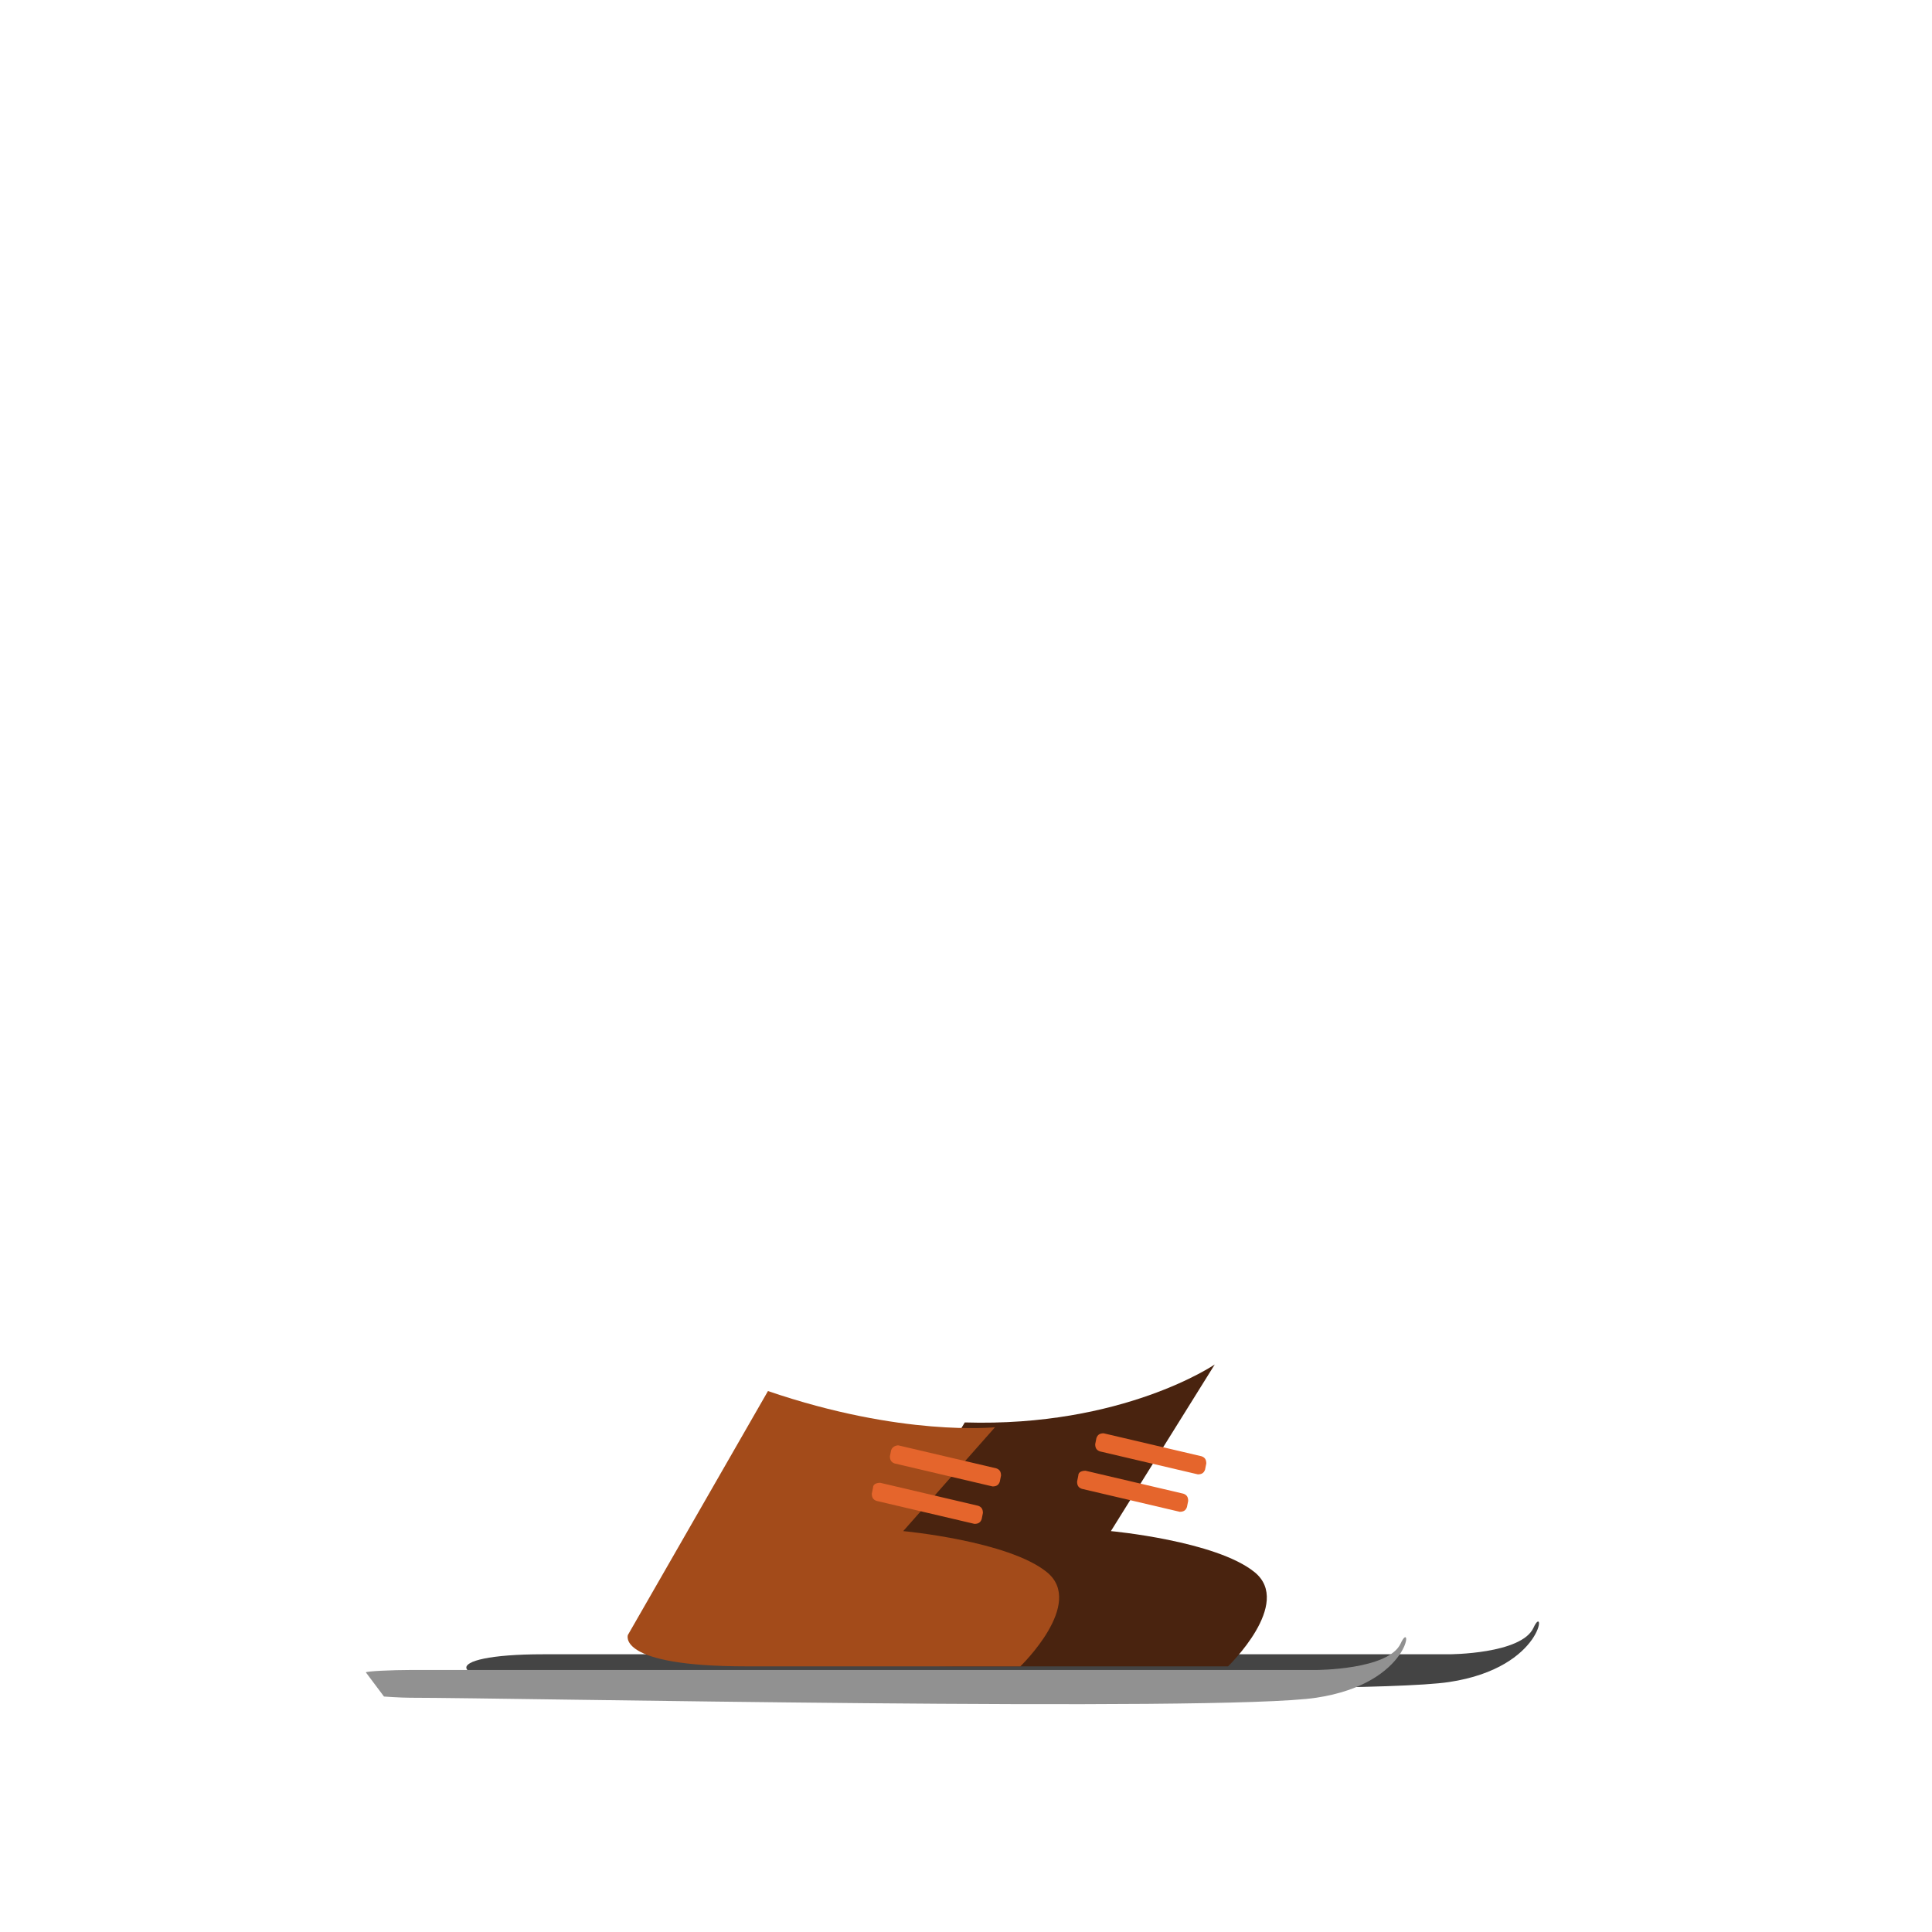
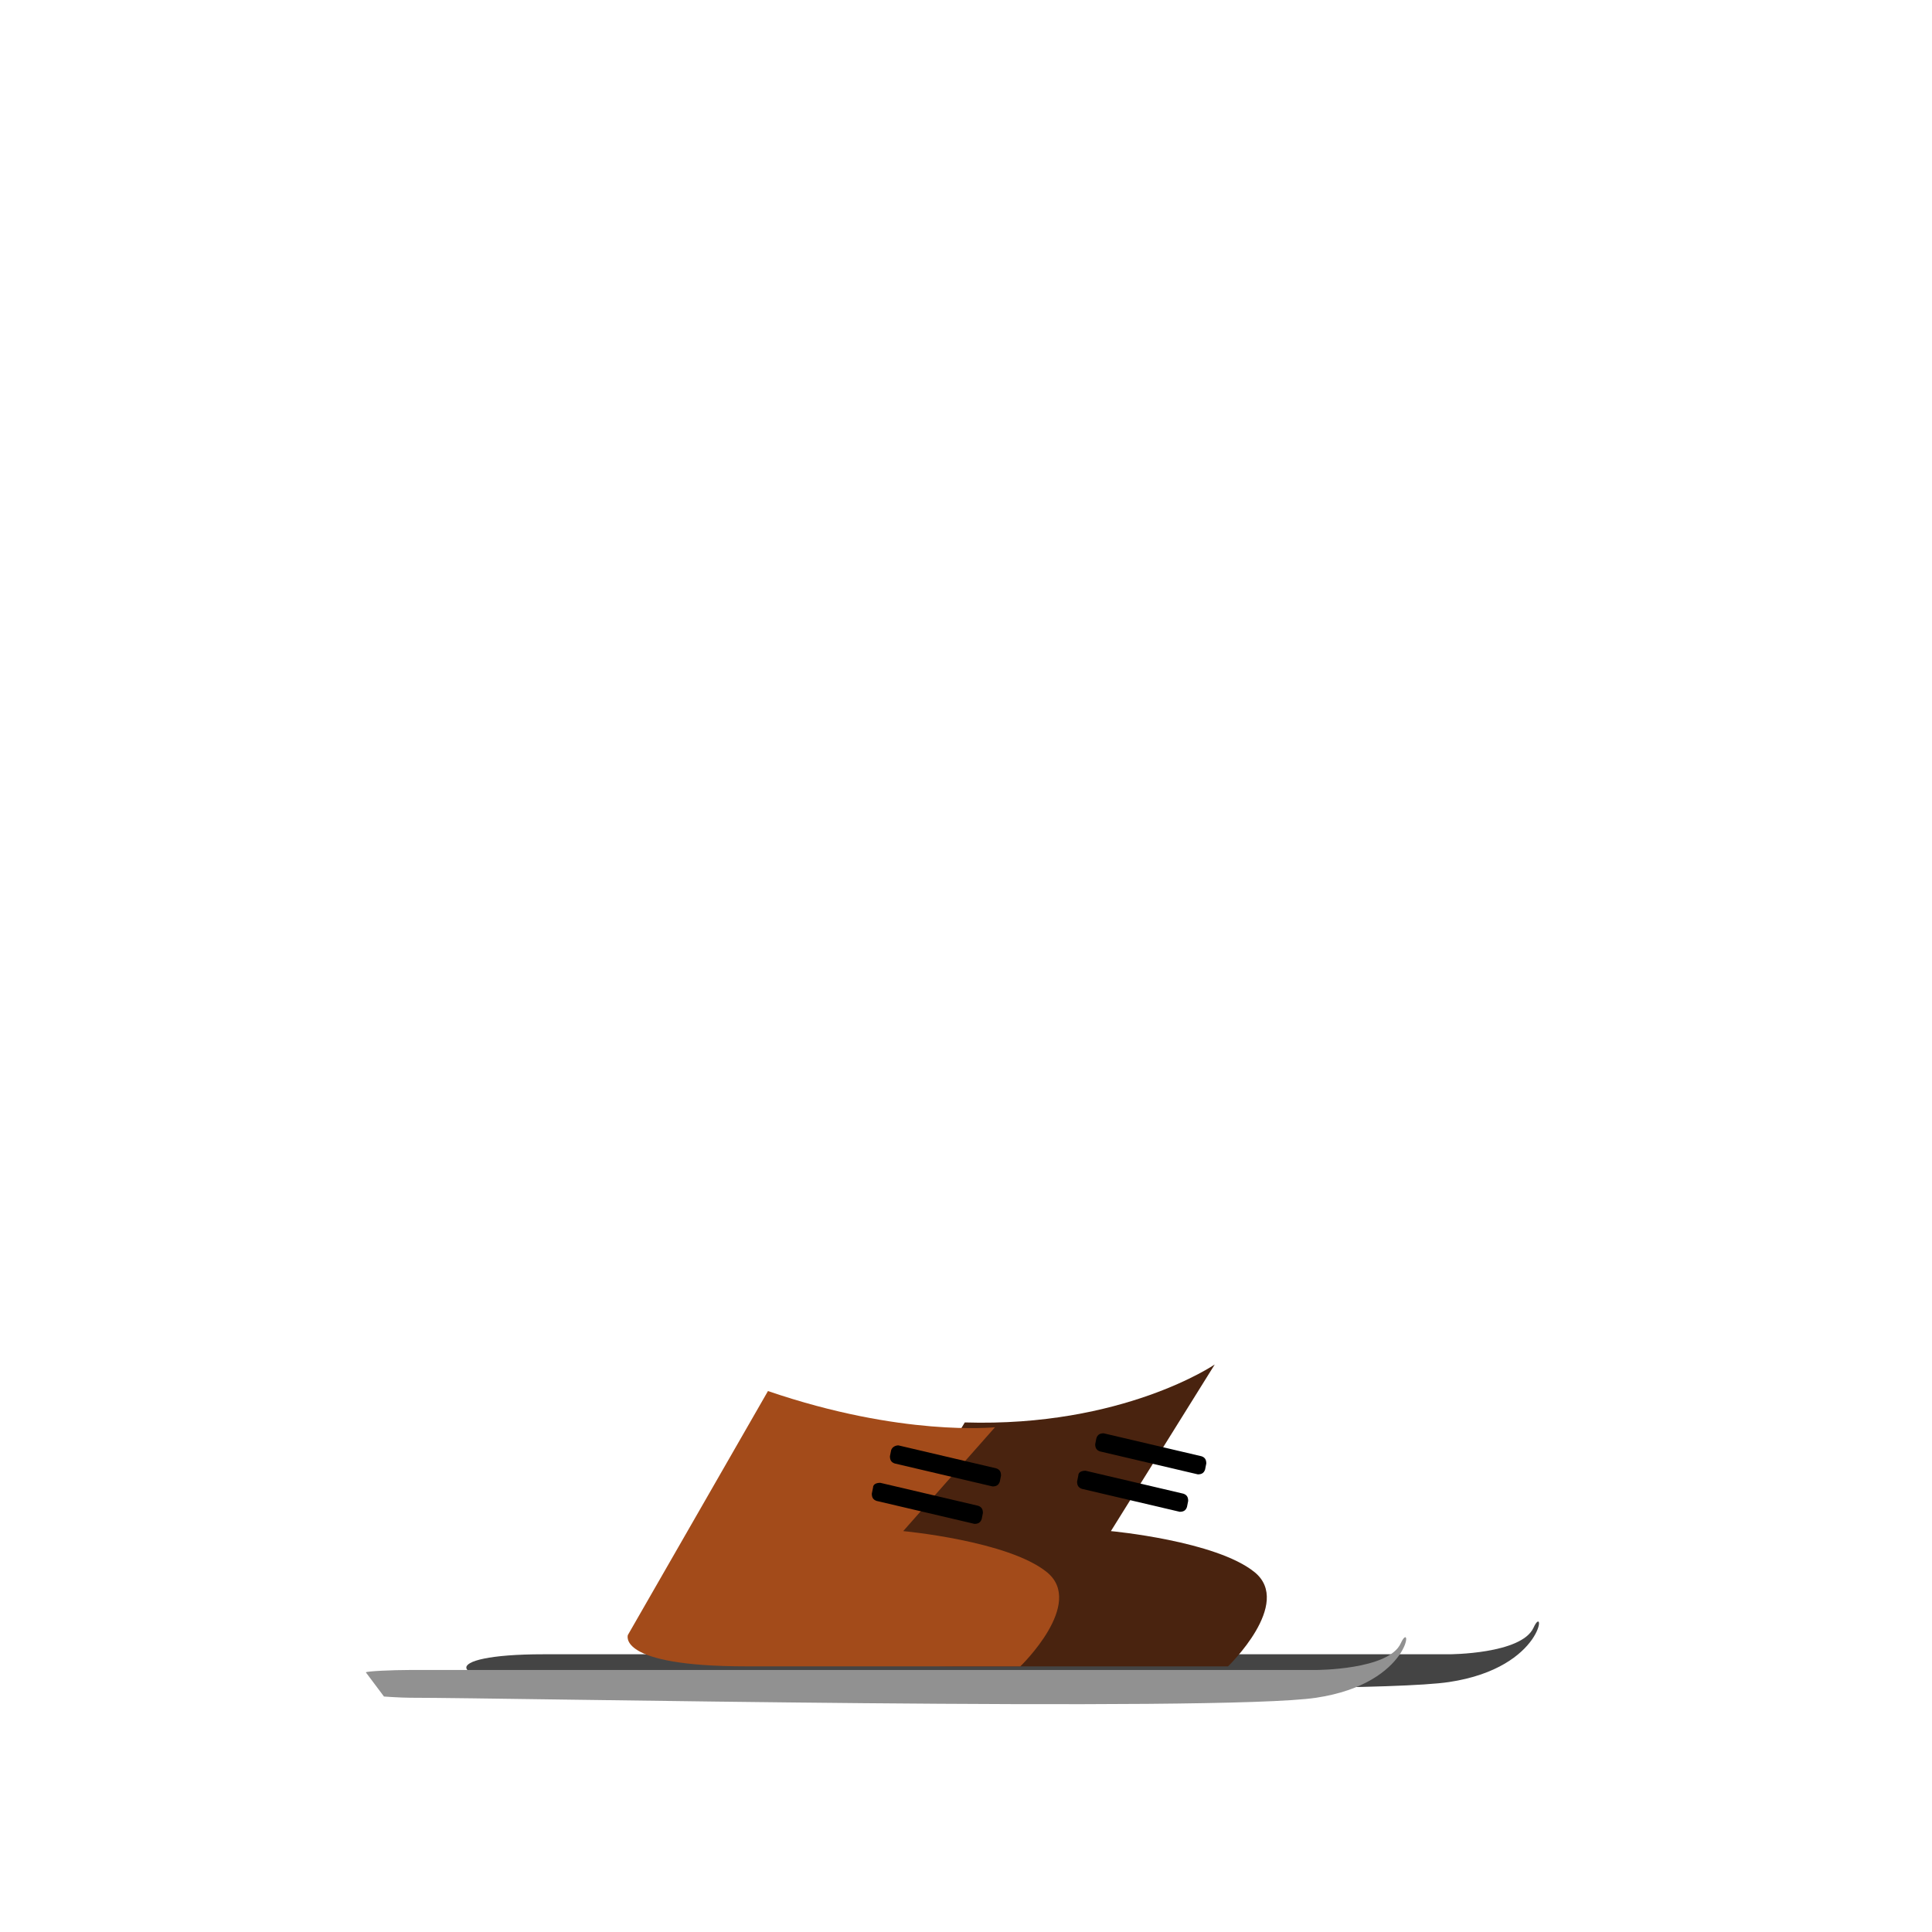
<svg xmlns="http://www.w3.org/2000/svg" version="1.1" id="Layer_1" x="0px" y="0px" viewBox="0 0 160 160" style="enable-background:new 0 0 160 160;" xml:space="preserve">
-   <style type="text/css">
+   <defs id="defs25" />
+   <style type="text/css" id="style2">
	.st0{fill:#444444;}
	.st1{fill:#919191;}
	.st2{fill:#49230F;}
	.st3{fill:#A34B1A;}
	.st4{fill:#E5652C;}
</style>
-   <path class="st0" d="M45,137h75c0,0,6,0,7-2.2s1,3.3-7,4.5s-67,0-75,0S36,137,45,137z" />
-   <path class="st1" d="M34,138.3h75c0,0,6,0,7-2.2s1,3.3-7,4.5s-67,0-75,0c-0.8,0-2.2-0.1-2.2-0.1l-1.5-2  C30.3,138.4,32.5,138.3,34,138.3z" />
-   <path class="st2" d="M79.9,117.8l-10.6,17.6c0,0-1.1,2.6,9.7,2.6h22.7c0,0,5.4-5.2,2.2-7.8S92,126.8,92,126.8l8.6-13.8  C100.6,113,93,118.2,79.9,117.8z" />
-   <path class="st3" d="M63.6,115.2L52,135.4c0,0-1,2.6,9.8,2.6h22.7c0,0,5.4-5.2,2.2-7.8s-11.9-3.4-11.9-3.4l7.6-8.6  C82.3,118.2,74.7,119,63.6,115.2z" />
-   <path class="st4" d="M74.4,119.7l8.1,1.9c0.3,0.1,0.4,0.3,0.4,0.6l-0.1,0.5c-0.1,0.3-0.3,0.4-0.6,0.4l-8.1-1.9  c-0.3-0.1-0.4-0.3-0.4-0.6l0.1-0.5C73.9,119.8,74.2,119.7,74.4,119.7z" />
-   <path class="st4" d="M72.9,122.8l8.1,1.9c0.3,0.1,0.4,0.3,0.4,0.6l-0.1,0.5c-0.1,0.3-0.3,0.4-0.6,0.4l-8.1-1.9  c-0.3-0.1-0.4-0.3-0.4-0.6l0.1-0.5C72.3,122.9,72.6,122.8,72.9,122.8z" />
-   <path class="st4" d="M91.4,118.7l8.1,1.9c0.3,0.1,0.4,0.3,0.4,0.6l-0.1,0.5c-0.1,0.3-0.3,0.4-0.6,0.4l-8.1-1.9  c-0.3-0.1-0.4-0.3-0.4-0.6l0.1-0.5C90.9,118.8,91.1,118.7,91.4,118.7z" />
-   <path class="st4" d="M89.9,121.8l8.1,1.9c0.3,0.1,0.4,0.3,0.4,0.6l-0.1,0.5c-0.1,0.3-0.3,0.4-0.6,0.4l-8.1-1.9  c-0.3-0.1-0.4-0.3-0.4-0.6l0.1-0.5C89.3,121.9,89.6,121.8,89.9,121.8z" />
+   <path class="st0" d="M45,137h75c0,0,6,0,7-2.2s1,3.3-7,4.5s-67,0-75,0S36,137,45,137z" id="path6" />
+   <path class="st1" d="M34,138.3h75c0,0,6,0,7-2.2s1,3.3-7,4.5s-67,0-75,0c-0.8,0-2.2-0.1-2.2-0.1l-1.5-2  C30.3,138.4,32.5,138.3,34,138.3z" id="path8" />
+   <path class="st2" d="M79.9,117.8l-10.6,17.6c0,0-1.1,2.6,9.7,2.6h22.7c0,0,5.4-5.2,2.2-7.8S92,126.8,92,126.8l8.6-13.8  C100.6,113,93,118.2,79.9,117.8z" id="path10" />
+   <path class="st3" d="M63.6,115.2L52,135.4c0,0-1,2.6,9.8,2.6h22.7c0,0,5.4-5.2,2.2-7.8s-11.9-3.4-11.9-3.4l7.6-8.6  C82.3,118.2,74.7,119,63.6,115.2z" id="path12" />
+   <path class="st4" d="M74.4,119.7l8.1,1.9c0.3,0.1,0.4,0.3,0.4,0.6l-0.1,0.5c-0.1,0.3-0.3,0.4-0.6,0.4l-8.1-1.9  c-0.3-0.1-0.4-0.3-0.4-0.6l0.1-0.5C73.9,119.8,74.2,119.7,74.4,119.7z" id="path14" style="fill:#000000;fill-opacity:1" />
+   <path class="st4" d="M72.9,122.8l8.1,1.9c0.3,0.1,0.4,0.3,0.4,0.6l-0.1,0.5c-0.1,0.3-0.3,0.4-0.6,0.4l-8.1-1.9  c-0.3-0.1-0.4-0.3-0.4-0.6l0.1-0.5C72.3,122.9,72.6,122.8,72.9,122.8z" id="path16" style="fill:#000000;fill-opacity:1" />
+   <path class="st4" d="M91.4,118.7l8.1,1.9c0.3,0.1,0.4,0.3,0.4,0.6l-0.1,0.5c-0.1,0.3-0.3,0.4-0.6,0.4l-8.1-1.9  c-0.3-0.1-0.4-0.3-0.4-0.6l0.1-0.5C90.9,118.8,91.1,118.7,91.4,118.7z" id="path18" style="fill:#000000;fill-opacity:1" />
+   <path class="st4" d="M89.9,121.8l8.1,1.9c0.3,0.1,0.4,0.3,0.4,0.6l-0.1,0.5c-0.1,0.3-0.3,0.4-0.6,0.4l-8.1-1.9  c-0.3-0.1-0.4-0.3-0.4-0.6l0.1-0.5C89.3,121.9,89.6,121.8,89.9,121.8z" id="path20" style="fill:#000000;fill-opacity:1" />
</svg>
